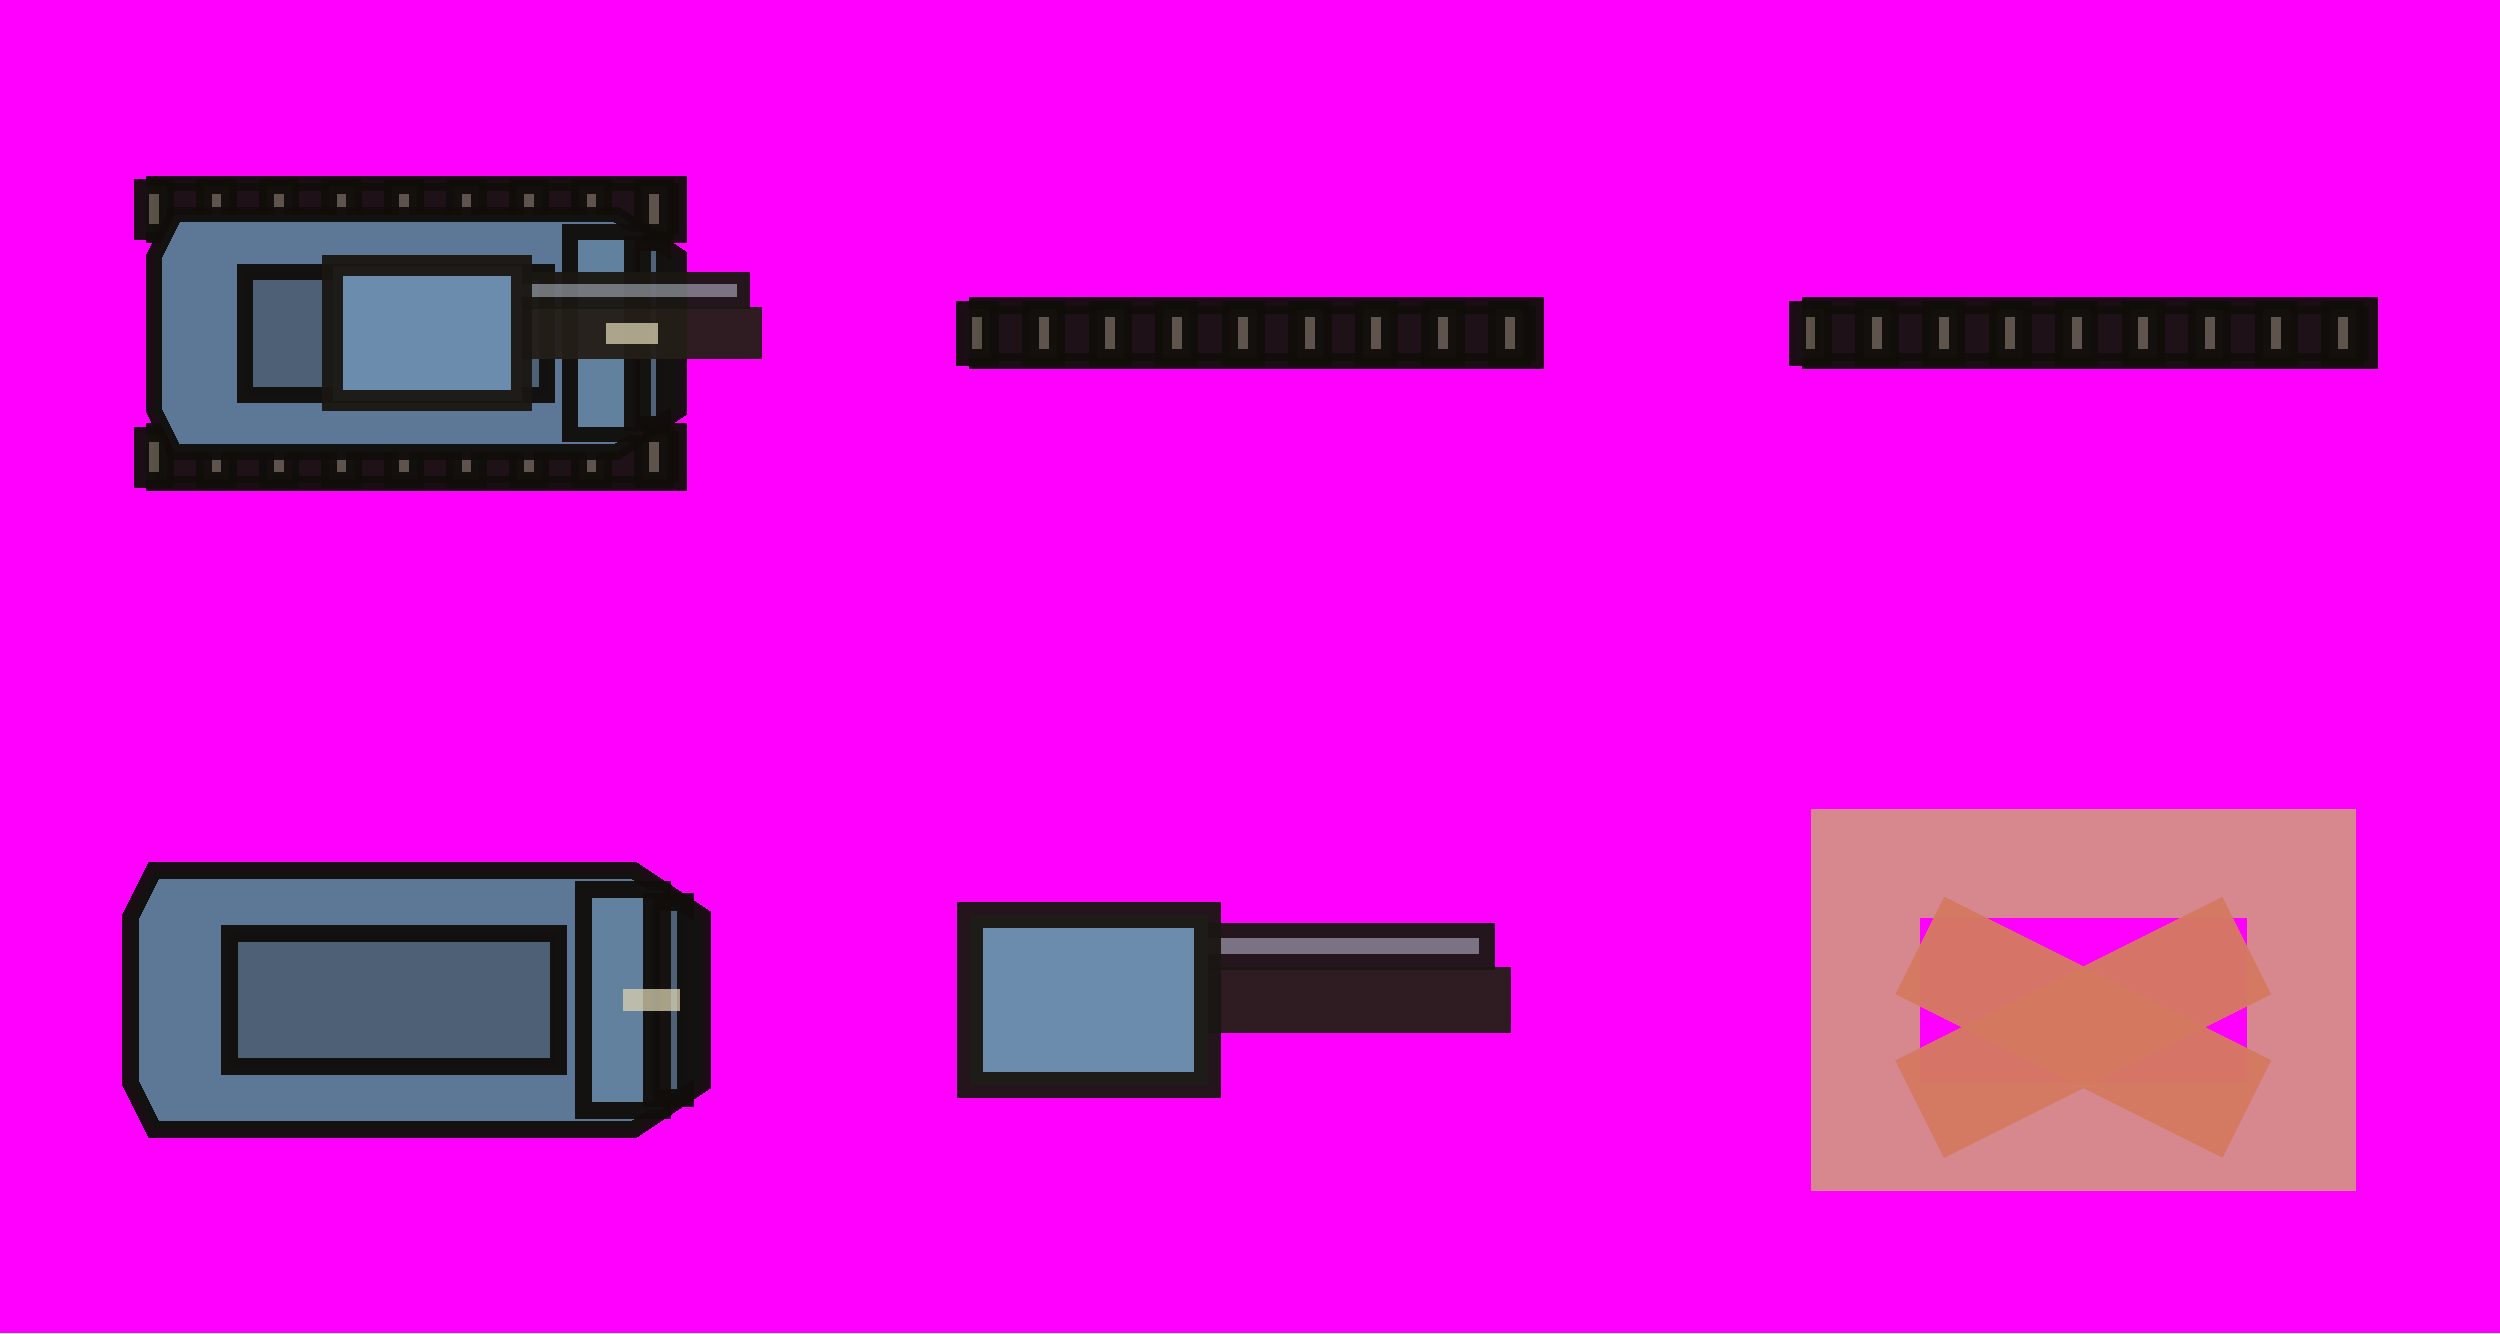
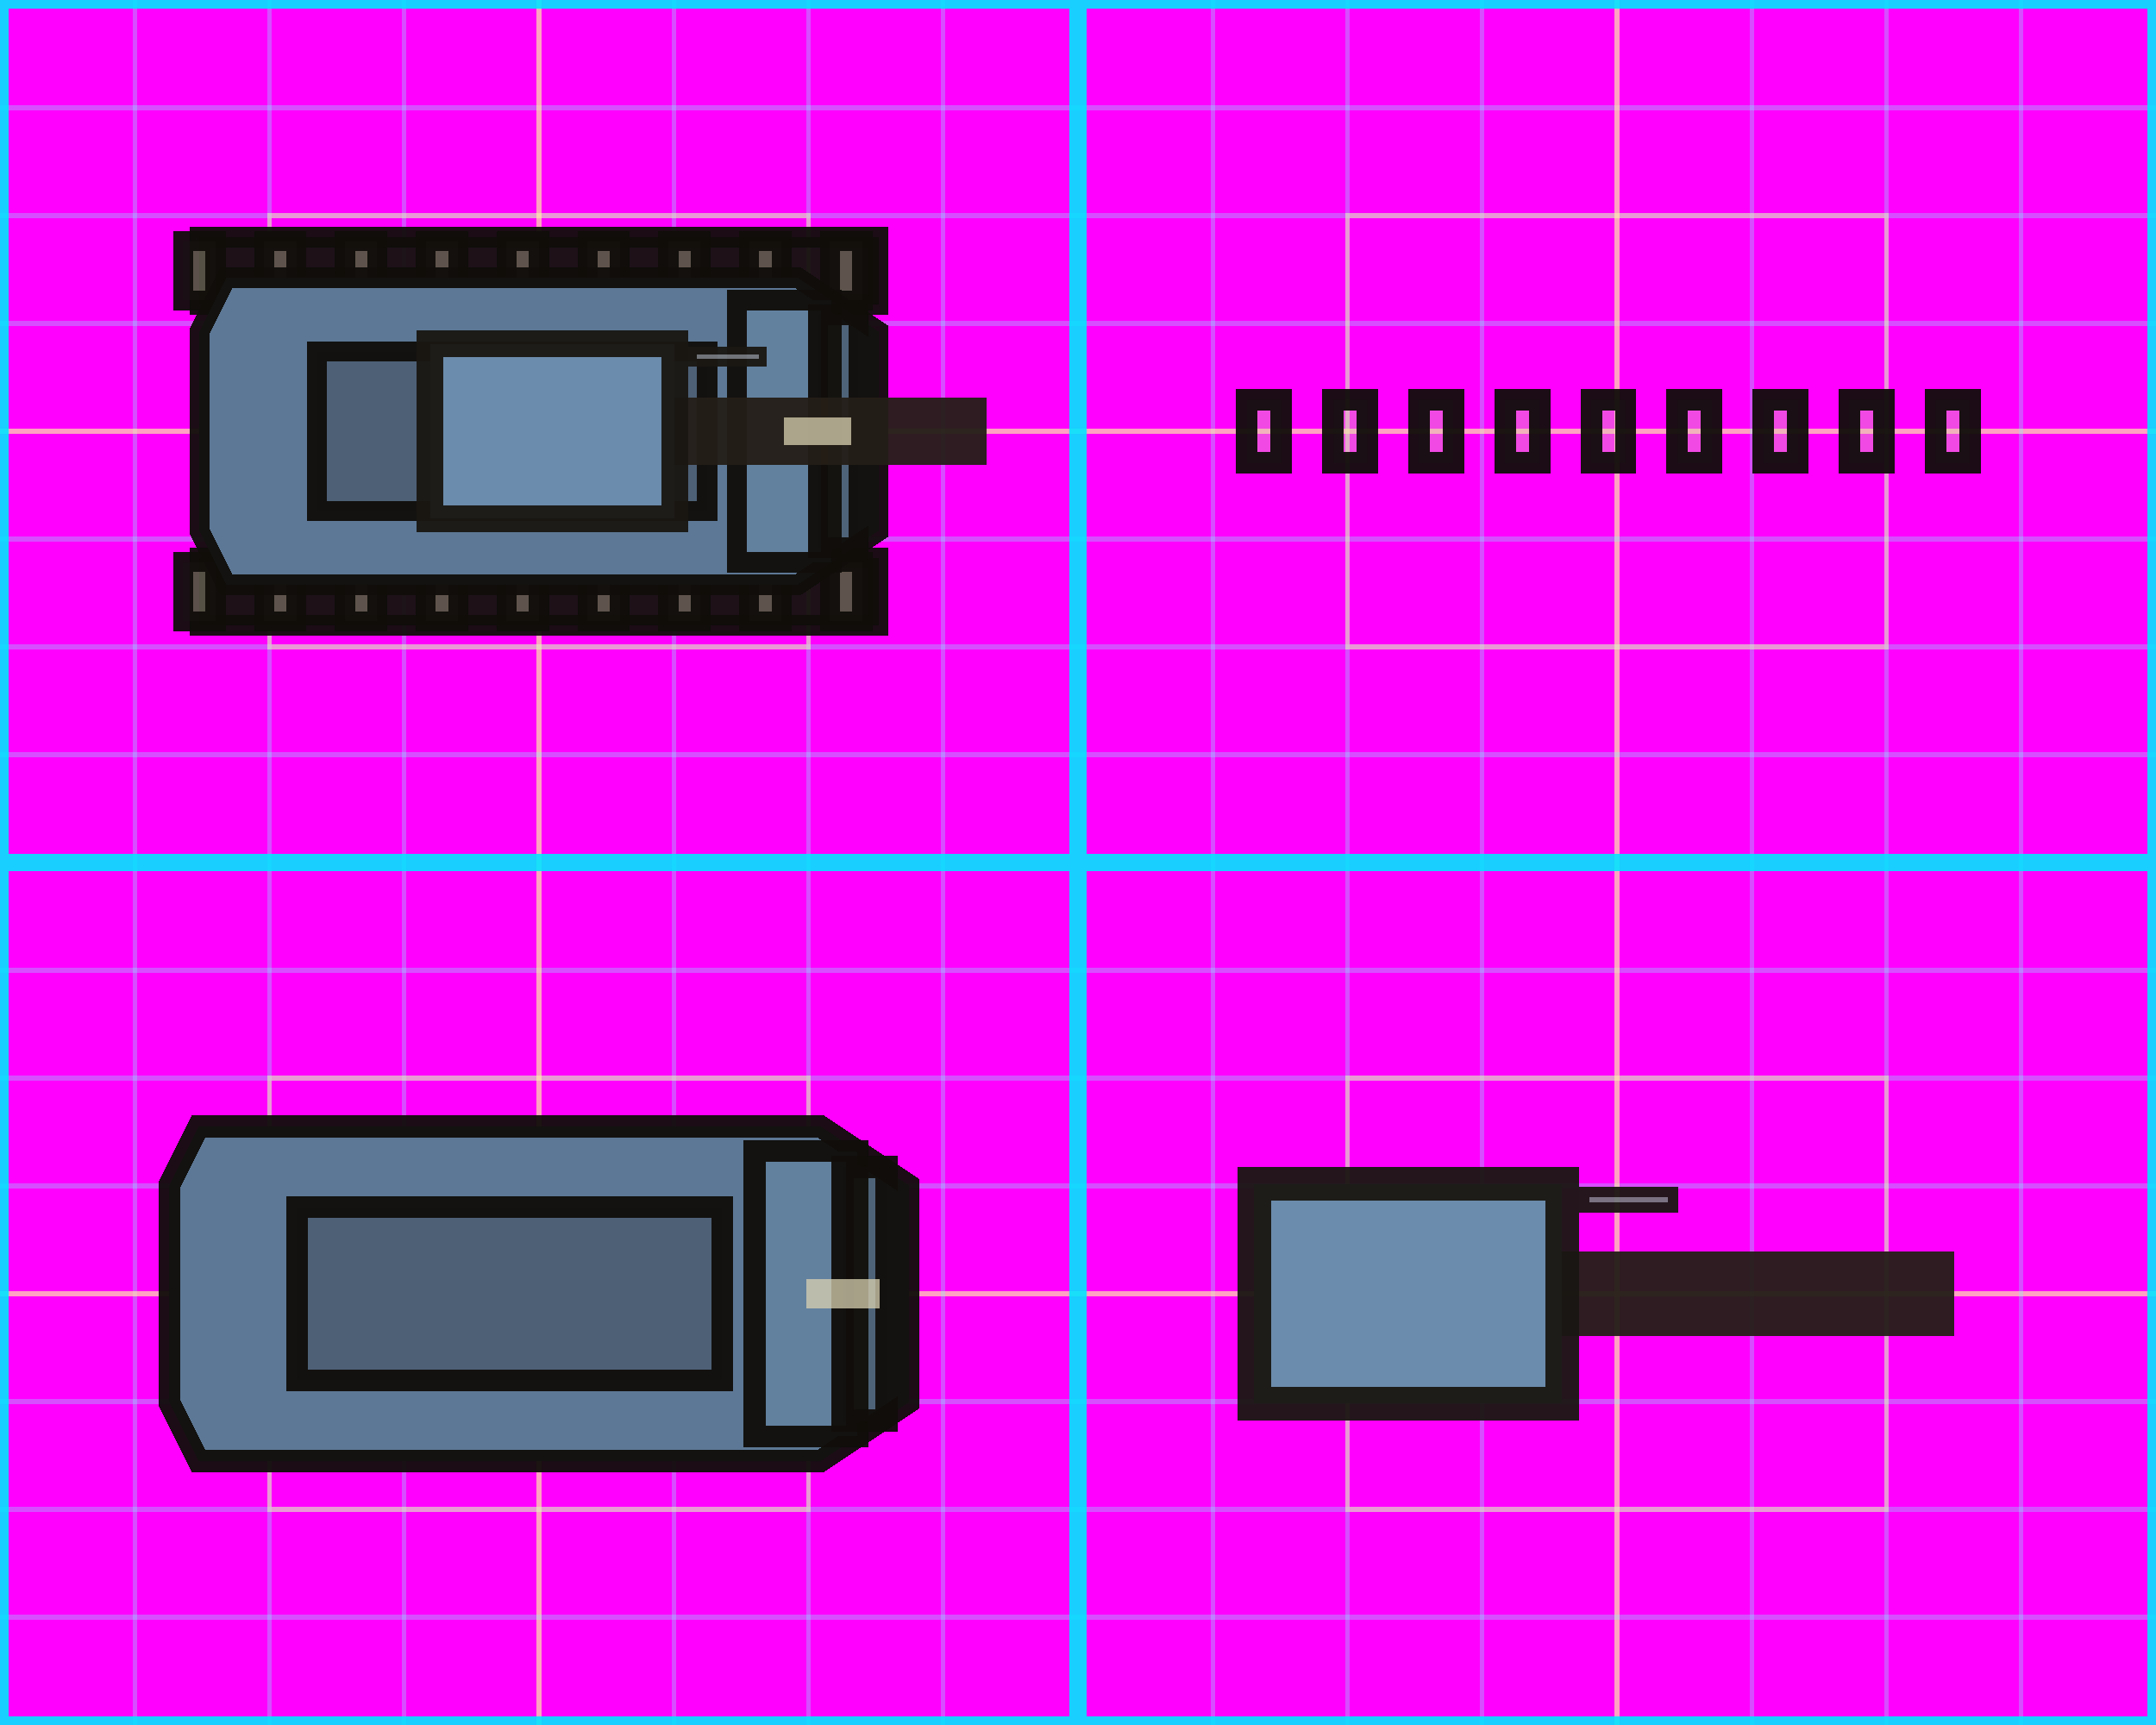
- <svg xmlns="http://www.w3.org/2000/svg" width="720" height="384" viewBox="0 0 720 384" shape-rendering="crispEdges">
-   <rect x="0" y="0" width="720" height="384" fill="#ff00ff" />
+ <svg xmlns="http://www.w3.org/2000/svg" width="480" height="384" viewBox="0 0 480 384" shape-rendering="crispEdges">
+   <rect x="0" y="0" width="480" height="384" fill="#ff00ff" />
+   <g fill="none" shape-rendering="crispEdges">
+     <line x1="30" y1="0" x2="30" y2="192" stroke="#80f6ff" stroke-width="1" opacity="0.32" />
+     <line x1="0" y1="24" x2="240" y2="24" stroke="#80f6ff" stroke-width="1" opacity="0.32" />
+     <line x1="60" y1="0" x2="60" y2="192" stroke="#80f6ff" stroke-width="1" opacity="0.32" />
+     <line x1="0" y1="48" x2="240" y2="48" stroke="#80f6ff" stroke-width="1" opacity="0.32" />
+     <line x1="90" y1="0" x2="90" y2="192" stroke="#80f6ff" stroke-width="1" opacity="0.32" />
+     <line x1="0" y1="72" x2="240" y2="72" stroke="#80f6ff" stroke-width="1" opacity="0.32" />
+     <line x1="120" y1="0" x2="120" y2="192" stroke="#fff4a3" stroke-width="1" opacity="0.66" />
+     <line x1="0" y1="96" x2="240" y2="96" stroke="#fff4a3" stroke-width="1" opacity="0.66" />
+     <line x1="150" y1="0" x2="150" y2="192" stroke="#80f6ff" stroke-width="1" opacity="0.32" />
+     <line x1="0" y1="120" x2="240" y2="120" stroke="#80f6ff" stroke-width="1" opacity="0.32" />
+     <line x1="180" y1="0" x2="180" y2="192" stroke="#80f6ff" stroke-width="1" opacity="0.32" />
+     <line x1="0" y1="144" x2="240" y2="144" stroke="#80f6ff" stroke-width="1" opacity="0.32" />
+     <line x1="210" y1="0" x2="210" y2="192" stroke="#80f6ff" stroke-width="1" opacity="0.32" />
+     <line x1="0" y1="168" x2="240" y2="168" stroke="#80f6ff" stroke-width="1" opacity="0.32" />
+     <rect x="1" y="1" width="238" height="190" stroke="#00e5ff" stroke-width="2" opacity="0.9" />
+     <rect x="60" y="48" width="120" height="96" stroke="#fff4a3" stroke-width="1" opacity="0.45" />
+   </g>
+   <g fill="none" shape-rendering="crispEdges">
+     <line x1="270" y1="0" x2="270" y2="192" stroke="#80f6ff" stroke-width="1" opacity="0.32" />
+     <line x1="240" y1="24" x2="480" y2="24" stroke="#80f6ff" stroke-width="1" opacity="0.32" />
+     <line x1="300" y1="0" x2="300" y2="192" stroke="#80f6ff" stroke-width="1" opacity="0.32" />
+     <line x1="240" y1="48" x2="480" y2="48" stroke="#80f6ff" stroke-width="1" opacity="0.32" />
+     <line x1="330" y1="0" x2="330" y2="192" stroke="#80f6ff" stroke-width="1" opacity="0.32" />
+     <line x1="240" y1="72" x2="480" y2="72" stroke="#80f6ff" stroke-width="1" opacity="0.32" />
+     <line x1="360" y1="0" x2="360" y2="192" stroke="#fff4a3" stroke-width="1" opacity="0.66" />
+     <line x1="240" y1="96" x2="480" y2="96" stroke="#fff4a3" stroke-width="1" opacity="0.66" />
+     <line x1="390" y1="0" x2="390" y2="192" stroke="#80f6ff" stroke-width="1" opacity="0.32" />
+     <line x1="240" y1="120" x2="480" y2="120" stroke="#80f6ff" stroke-width="1" opacity="0.32" />
+     <line x1="420" y1="0" x2="420" y2="192" stroke="#80f6ff" stroke-width="1" opacity="0.32" />
+     <line x1="240" y1="144" x2="480" y2="144" stroke="#80f6ff" stroke-width="1" opacity="0.32" />
+     <line x1="450" y1="0" x2="450" y2="192" stroke="#80f6ff" stroke-width="1" opacity="0.32" />
+     <line x1="240" y1="168" x2="480" y2="168" stroke="#80f6ff" stroke-width="1" opacity="0.32" />
+     <rect x="241" y="1" width="238" height="190" stroke="#00e5ff" stroke-width="2" opacity="0.9" />
+     <rect x="300" y="48" width="120" height="96" stroke="#fff4a3" stroke-width="1" opacity="0.45" />
+   </g>
+   <g fill="none" shape-rendering="crispEdges">
+     <line x1="30" y1="192" x2="30" y2="384" stroke="#80f6ff" stroke-width="1" opacity="0.32" />
+     <line x1="0" y1="216" x2="240" y2="216" stroke="#80f6ff" stroke-width="1" opacity="0.32" />
+     <line x1="60" y1="192" x2="60" y2="384" stroke="#80f6ff" stroke-width="1" opacity="0.32" />
+     <line x1="0" y1="240" x2="240" y2="240" stroke="#80f6ff" stroke-width="1" opacity="0.32" />
+     <line x1="90" y1="192" x2="90" y2="384" stroke="#80f6ff" stroke-width="1" opacity="0.32" />
+     <line x1="0" y1="264" x2="240" y2="264" stroke="#80f6ff" stroke-width="1" opacity="0.32" />
+     <line x1="120" y1="192" x2="120" y2="384" stroke="#fff4a3" stroke-width="1" opacity="0.66" />
+     <line x1="0" y1="288" x2="240" y2="288" stroke="#fff4a3" stroke-width="1" opacity="0.66" />
+     <line x1="150" y1="192" x2="150" y2="384" stroke="#80f6ff" stroke-width="1" opacity="0.32" />
+     <line x1="0" y1="312" x2="240" y2="312" stroke="#80f6ff" stroke-width="1" opacity="0.32" />
+     <line x1="180" y1="192" x2="180" y2="384" stroke="#80f6ff" stroke-width="1" opacity="0.32" />
+     <line x1="0" y1="336" x2="240" y2="336" stroke="#80f6ff" stroke-width="1" opacity="0.32" />
+     <line x1="210" y1="192" x2="210" y2="384" stroke="#80f6ff" stroke-width="1" opacity="0.32" />
+     <line x1="0" y1="360" x2="240" y2="360" stroke="#80f6ff" stroke-width="1" opacity="0.32" />
+     <rect x="1" y="193" width="238" height="190" stroke="#00e5ff" stroke-width="2" opacity="0.9" />
+     <rect x="60" y="240" width="120" height="96" stroke="#fff4a3" stroke-width="1" opacity="0.45" />
+   </g>
+   <g fill="none" shape-rendering="crispEdges">
+     <line x1="270" y1="192" x2="270" y2="384" stroke="#80f6ff" stroke-width="1" opacity="0.32" />
+     <line x1="240" y1="216" x2="480" y2="216" stroke="#80f6ff" stroke-width="1" opacity="0.32" />
+     <line x1="300" y1="192" x2="300" y2="384" stroke="#80f6ff" stroke-width="1" opacity="0.32" />
+     <line x1="240" y1="240" x2="480" y2="240" stroke="#80f6ff" stroke-width="1" opacity="0.32" />
+     <line x1="330" y1="192" x2="330" y2="384" stroke="#80f6ff" stroke-width="1" opacity="0.32" />
+     <line x1="240" y1="264" x2="480" y2="264" stroke="#80f6ff" stroke-width="1" opacity="0.32" />
+     <line x1="360" y1="192" x2="360" y2="384" stroke="#fff4a3" stroke-width="1" opacity="0.66" />
+     <line x1="240" y1="288" x2="480" y2="288" stroke="#fff4a3" stroke-width="1" opacity="0.66" />
+     <line x1="390" y1="192" x2="390" y2="384" stroke="#80f6ff" stroke-width="1" opacity="0.32" />
+     <line x1="240" y1="312" x2="480" y2="312" stroke="#80f6ff" stroke-width="1" opacity="0.32" />
+     <line x1="420" y1="192" x2="420" y2="384" stroke="#80f6ff" stroke-width="1" opacity="0.32" />
+     <line x1="240" y1="336" x2="480" y2="336" stroke="#80f6ff" stroke-width="1" opacity="0.32" />
+     <line x1="450" y1="192" x2="450" y2="384" stroke="#80f6ff" stroke-width="1" opacity="0.32" />
+     <line x1="240" y1="360" x2="480" y2="360" stroke="#80f6ff" stroke-width="1" opacity="0.32" />
+     <rect x="241" y="193" width="238" height="190" stroke="#00e5ff" stroke-width="2" opacity="0.9" />
+     <rect x="300" y="240" width="120" height="96" stroke="#fff4a3" stroke-width="1" opacity="0.45" />
+   </g>
  <g transform="translate(120 96) scale(3 3)">
    <rect id="source.part.track.left" x="-25.2" y="-14.4" width="50.4" height="5" fill="#15120f" fill-opacity="0.96" stroke="#100d0a" stroke-width="1.5" stroke-opacity="0.95" />
    <rect id="source.part.track.right" x="-25.2" y="9.4" width="50.4" height="5" fill="#15120f" fill-opacity="0.96" stroke="#100d0a" stroke-width="1.5" stroke-opacity="0.95" />
    <rect id="source.part.tread.left.0" x="-26.4" y="-14.1" width="2.4" height="4.4" fill="#d8d0b0" fill-opacity="0.35" stroke="#100d0a" stroke-width="1.5" stroke-opacity="0.95" />
    <rect id="source.part.tread.left.1" x="-20.4" y="-14.1" width="2.4" height="4.4" fill="#d8d0b0" fill-opacity="0.35" stroke="#100d0a" stroke-width="1.5" stroke-opacity="0.95" />
    <rect id="source.part.tread.left.2" x="-14.4" y="-14.1" width="2.4" height="4.4" fill="#d8d0b0" fill-opacity="0.35" stroke="#100d0a" stroke-width="1.5" stroke-opacity="0.95" />
    <rect id="source.part.tread.left.3" x="-8.4" y="-14.1" width="2.4" height="4.4" fill="#d8d0b0" fill-opacity="0.35" stroke="#100d0a" stroke-width="1.5" stroke-opacity="0.95" />
    <rect id="source.part.tread.left.4" x="-2.4" y="-14.1" width="2.4" height="4.4" fill="#d8d0b0" fill-opacity="0.35" stroke="#100d0a" stroke-width="1.5" stroke-opacity="0.95" />
    <rect id="source.part.tread.left.5" x="3.6" y="-14.1" width="2.4" height="4.4" fill="#d8d0b0" fill-opacity="0.35" stroke="#100d0a" stroke-width="1.5" stroke-opacity="0.95" />
    <rect id="source.part.tread.left.6" x="9.6" y="-14.1" width="2.4" height="4.4" fill="#d8d0b0" fill-opacity="0.35" stroke="#100d0a" stroke-width="1.5" stroke-opacity="0.95" />
    <rect id="source.part.tread.left.7" x="15.6" y="-14.1" width="2.4" height="4.4" fill="#d8d0b0" fill-opacity="0.35" stroke="#100d0a" stroke-width="1.5" stroke-opacity="0.95" />
    <rect id="source.part.tread.left.8" x="21.6" y="-14.1" width="2.4" height="4.4" fill="#d8d0b0" fill-opacity="0.35" stroke="#100d0a" stroke-width="1.5" stroke-opacity="0.95" />
    <rect id="source.part.tread.right.0" x="-26.4" y="9.7" width="2.4" height="4.4" fill="#d8d0b0" fill-opacity="0.35" stroke="#100d0a" stroke-width="1.5" stroke-opacity="0.95" />
    <rect id="source.part.tread.right.1" x="-20.4" y="9.7" width="2.4" height="4.4" fill="#d8d0b0" fill-opacity="0.35" stroke="#100d0a" stroke-width="1.5" stroke-opacity="0.95" />
    <rect id="source.part.tread.right.2" x="-14.4" y="9.7" width="2.4" height="4.4" fill="#d8d0b0" fill-opacity="0.35" stroke="#100d0a" stroke-width="1.5" stroke-opacity="0.95" />
    <rect id="source.part.tread.right.3" x="-8.4" y="9.7" width="2.4" height="4.4" fill="#d8d0b0" fill-opacity="0.35" stroke="#100d0a" stroke-width="1.5" stroke-opacity="0.95" />
    <rect id="source.part.tread.right.4" x="-2.4" y="9.7" width="2.4" height="4.4" fill="#d8d0b0" fill-opacity="0.35" stroke="#100d0a" stroke-width="1.5" stroke-opacity="0.95" />
    <rect id="source.part.tread.right.5" x="3.6" y="9.7" width="2.4" height="4.4" fill="#d8d0b0" fill-opacity="0.35" stroke="#100d0a" stroke-width="1.5" stroke-opacity="0.95" />
    <rect id="source.part.tread.right.6" x="9.6" y="9.7" width="2.4" height="4.4" fill="#d8d0b0" fill-opacity="0.35" stroke="#100d0a" stroke-width="1.5" stroke-opacity="0.95" />
    <rect id="source.part.tread.right.7" x="15.6" y="9.7" width="2.4" height="4.4" fill="#d8d0b0" fill-opacity="0.35" stroke="#100d0a" stroke-width="1.5" stroke-opacity="0.95" />
    <rect id="source.part.tread.right.8" x="21.6" y="9.7" width="2.4" height="4.4" fill="#d8d0b0" fill-opacity="0.35" stroke="#100d0a" stroke-width="1.5" stroke-opacity="0.95" />
    <polygon id="source.part.hull" points="-23.2,-11.4 19.2,-11.4 25.2,-7.4 25.2,7.4 19.2,11.4 -23.2,11.4 -25.2,7.4 -25.2,-7.4" fill="#5d7896" stroke="#100d0a" stroke-width="1.5" stroke-opacity="0.95" />
    <rect id="source.part.hull.shadow" x="-16.49" y="-5.904" width="28.98" height="11.808" fill="#1a1712" fill-opacity="0.24" stroke="#100d0a" stroke-width="1.5" stroke-opacity="0.95" />
    <rect id="source.part.hull.nose" x="14.7" y="-9.72" width="7" height="19.44" fill="#6381a0" fill-opacity="0.95" stroke="#100d0a" stroke-width="1.5" stroke-opacity="0.95" />
    <rect id="source.part.hull.noseShadow" x="20.7" y="-8.64" width="3" height="17.28" fill="#1a1712" fill-opacity="0.22" stroke="#100d0a" stroke-width="1.5" stroke-opacity="0.95" />
    <line id="source.part.barrel" x1="0" y1="0" x2="33.2" y2="0" stroke="#241d17" stroke-width="5" opacity="0.95" />
-     <rect id="source.part.coaxBarrel" x="5.2" y="-5.3" width="26.2" height="2.4" fill="#74787d" stroke="#1a1712" stroke-width="1.2" opacity="0.95" />
+     <rect id="source.part.coaxBarrel" x="11.4" y="-6.0" width="5.2" height="0.9" fill="#74787d" stroke="#1a1712" stroke-width="0.6" opacity="0.95" />
    <rect id="source.part.turret" x="-8.072" y="-6.48" width="18.144" height="12.96" fill="#6b8cac" stroke="#1a1712" stroke-width="2" stroke-opacity="0.95" />
    <line id="source.part.noseTick" x1="18.2" y1="0" x2="23.2" y2="0" stroke="#d8d0b0" stroke-width="2" opacity="0.75" />
  </g>
  <g transform="translate(361.9165 134.0096) scale(3.194085 3.194085)">
-     <rect id="source.part.track.left" x="-25.2" y="-14.4" width="50.4" height="5" fill="#15120f" fill-opacity="0.96" stroke="#100d0a" stroke-width="1.5" stroke-opacity="0.95" />
    <rect id="source.part.tread.left.0" x="-26.4" y="-14.1" width="2.4" height="4.4" fill="#d8d0b0" fill-opacity="0.35" stroke="#100d0a" stroke-width="1.5" stroke-opacity="0.95" />
    <rect id="source.part.tread.left.1" x="-20.4" y="-14.1" width="2.4" height="4.4" fill="#d8d0b0" fill-opacity="0.35" stroke="#100d0a" stroke-width="1.5" stroke-opacity="0.95" />
    <rect id="source.part.tread.left.2" x="-14.4" y="-14.1" width="2.4" height="4.4" fill="#d8d0b0" fill-opacity="0.35" stroke="#100d0a" stroke-width="1.5" stroke-opacity="0.95" />
    <rect id="source.part.tread.left.3" x="-8.4" y="-14.1" width="2.4" height="4.4" fill="#d8d0b0" fill-opacity="0.35" stroke="#100d0a" stroke-width="1.5" stroke-opacity="0.95" />
    <rect id="source.part.tread.left.4" x="-2.4" y="-14.1" width="2.4" height="4.4" fill="#d8d0b0" fill-opacity="0.35" stroke="#100d0a" stroke-width="1.5" stroke-opacity="0.95" />
    <rect id="source.part.tread.left.5" x="3.6" y="-14.1" width="2.4" height="4.4" fill="#d8d0b0" fill-opacity="0.35" stroke="#100d0a" stroke-width="1.5" stroke-opacity="0.95" />
    <rect id="source.part.tread.left.6" x="9.6" y="-14.1" width="2.4" height="4.4" fill="#d8d0b0" fill-opacity="0.35" stroke="#100d0a" stroke-width="1.5" stroke-opacity="0.95" />
    <rect id="source.part.tread.left.7" x="15.6" y="-14.1" width="2.4" height="4.4" fill="#d8d0b0" fill-opacity="0.35" stroke="#100d0a" stroke-width="1.5" stroke-opacity="0.95" />
    <rect id="source.part.tread.left.8" x="21.6" y="-14.1" width="2.4" height="4.4" fill="#d8d0b0" fill-opacity="0.35" stroke="#100d0a" stroke-width="1.5" stroke-opacity="0.95" />
  </g>
-   <g transform="translate(601.9165 57.99039) scale(3.194085 3.194085)">
-     <rect id="source.part.track.right" x="-25.2" y="9.4" width="50.4" height="5" fill="#15120f" fill-opacity="0.96" stroke="#100d0a" stroke-width="1.5" stroke-opacity="0.95" />
-     <rect id="source.part.tread.right.0" x="-26.4" y="9.7" width="2.4" height="4.4" fill="#d8d0b0" fill-opacity="0.35" stroke="#100d0a" stroke-width="1.5" stroke-opacity="0.95" />
-     <rect id="source.part.tread.right.1" x="-20.4" y="9.7" width="2.4" height="4.4" fill="#d8d0b0" fill-opacity="0.35" stroke="#100d0a" stroke-width="1.5" stroke-opacity="0.95" />
-     <rect id="source.part.tread.right.2" x="-14.4" y="9.7" width="2.4" height="4.4" fill="#d8d0b0" fill-opacity="0.35" stroke="#100d0a" stroke-width="1.5" stroke-opacity="0.95" />
-     <rect id="source.part.tread.right.3" x="-8.4" y="9.7" width="2.4" height="4.4" fill="#d8d0b0" fill-opacity="0.35" stroke="#100d0a" stroke-width="1.5" stroke-opacity="0.95" />
-     <rect id="source.part.tread.right.4" x="-2.4" y="9.7" width="2.4" height="4.4" fill="#d8d0b0" fill-opacity="0.35" stroke="#100d0a" stroke-width="1.5" stroke-opacity="0.95" />
-     <rect id="source.part.tread.right.5" x="3.6" y="9.7" width="2.4" height="4.4" fill="#d8d0b0" fill-opacity="0.35" stroke="#100d0a" stroke-width="1.5" stroke-opacity="0.95" />
-     <rect id="source.part.tread.right.6" x="9.6" y="9.7" width="2.4" height="4.4" fill="#d8d0b0" fill-opacity="0.35" stroke="#100d0a" stroke-width="1.5" stroke-opacity="0.95" />
-     <rect id="source.part.tread.right.7" x="15.6" y="9.7" width="2.4" height="4.4" fill="#d8d0b0" fill-opacity="0.35" stroke="#100d0a" stroke-width="1.5" stroke-opacity="0.95" />
-     <rect id="source.part.tread.right.8" x="21.6" y="9.7" width="2.4" height="4.4" fill="#d8d0b0" fill-opacity="0.35" stroke="#100d0a" stroke-width="1.5" stroke-opacity="0.95" />
-   </g>
  <g transform="translate(120 288) scale(3.266541 3.266541)">
    <polygon id="source.part.hull" points="-23.2,-11.4 19.2,-11.4 25.2,-7.4 25.2,7.4 19.2,11.4 -23.2,11.4 -25.2,7.4 -25.2,-7.4" fill="#5d7896" stroke="#100d0a" stroke-width="1.5" stroke-opacity="0.95" />
    <rect id="source.part.hull.shadow" x="-16.49" y="-5.904" width="28.98" height="11.808" fill="#1a1712" fill-opacity="0.24" stroke="#100d0a" stroke-width="1.5" stroke-opacity="0.95" />
    <rect id="source.part.hull.nose" x="14.7" y="-9.72" width="7" height="19.44" fill="#6381a0" fill-opacity="0.95" stroke="#100d0a" stroke-width="1.5" stroke-opacity="0.95" />
    <rect id="source.part.hull.noseShadow" x="20.7" y="-8.64" width="3" height="17.28" fill="#1a1712" fill-opacity="0.22" stroke="#100d0a" stroke-width="1.5" stroke-opacity="0.95" />
    <line id="source.part.noseTick" x1="18.2" y1="0" x2="23.2" y2="0" stroke="#d8d0b0" stroke-width="2" opacity="0.75" />
  </g>
  <g transform="translate(309.7365 288) scale(3.775234 3.775234)">
    <line id="source.part.barrel" x1="0" y1="0" x2="33.2" y2="0" stroke="#241d17" stroke-width="5" opacity="0.95" />
-     <rect id="source.part.coaxBarrel" x="5.2" y="-5.3" width="26.2" height="2.4" fill="#74787d" stroke="#1a1712" stroke-width="1.2" opacity="0.95" />
+     <rect id="source.part.coaxBarrel" x="11.4" y="-6.0" width="5.2" height="0.9" fill="#74787d" stroke="#1a1712" stroke-width="0.6" opacity="0.95" />
    <rect id="source.part.turret" x="-8.072" y="-6.48" width="18.144" height="12.96" fill="#6b8cac" stroke="#1a1712" stroke-width="2" stroke-opacity="0.95" />
  </g>
-   <g transform="translate(901.6145 577.0473) scale(15.70909 15.70909)">
-     <rect id="source.part.fuelCue.box" x="-23.2" y="-20.9" width="8" height="5" fill="none" stroke="#c9b56a" stroke-width="2" opacity="0.75" />
-     <line id="source.part.fuelCue.x1" x1="-22.2" y1="-19.4" x2="-16.2" y2="-16.4" stroke="#d47a5f" stroke-width="2" opacity="0.95" />
-     <line id="source.part.fuelCue.x2" x1="-16.2" y1="-19.4" x2="-22.2" y2="-16.4" stroke="#d47a5f" stroke-width="2" opacity="0.95" />
-   </g>
</svg>
